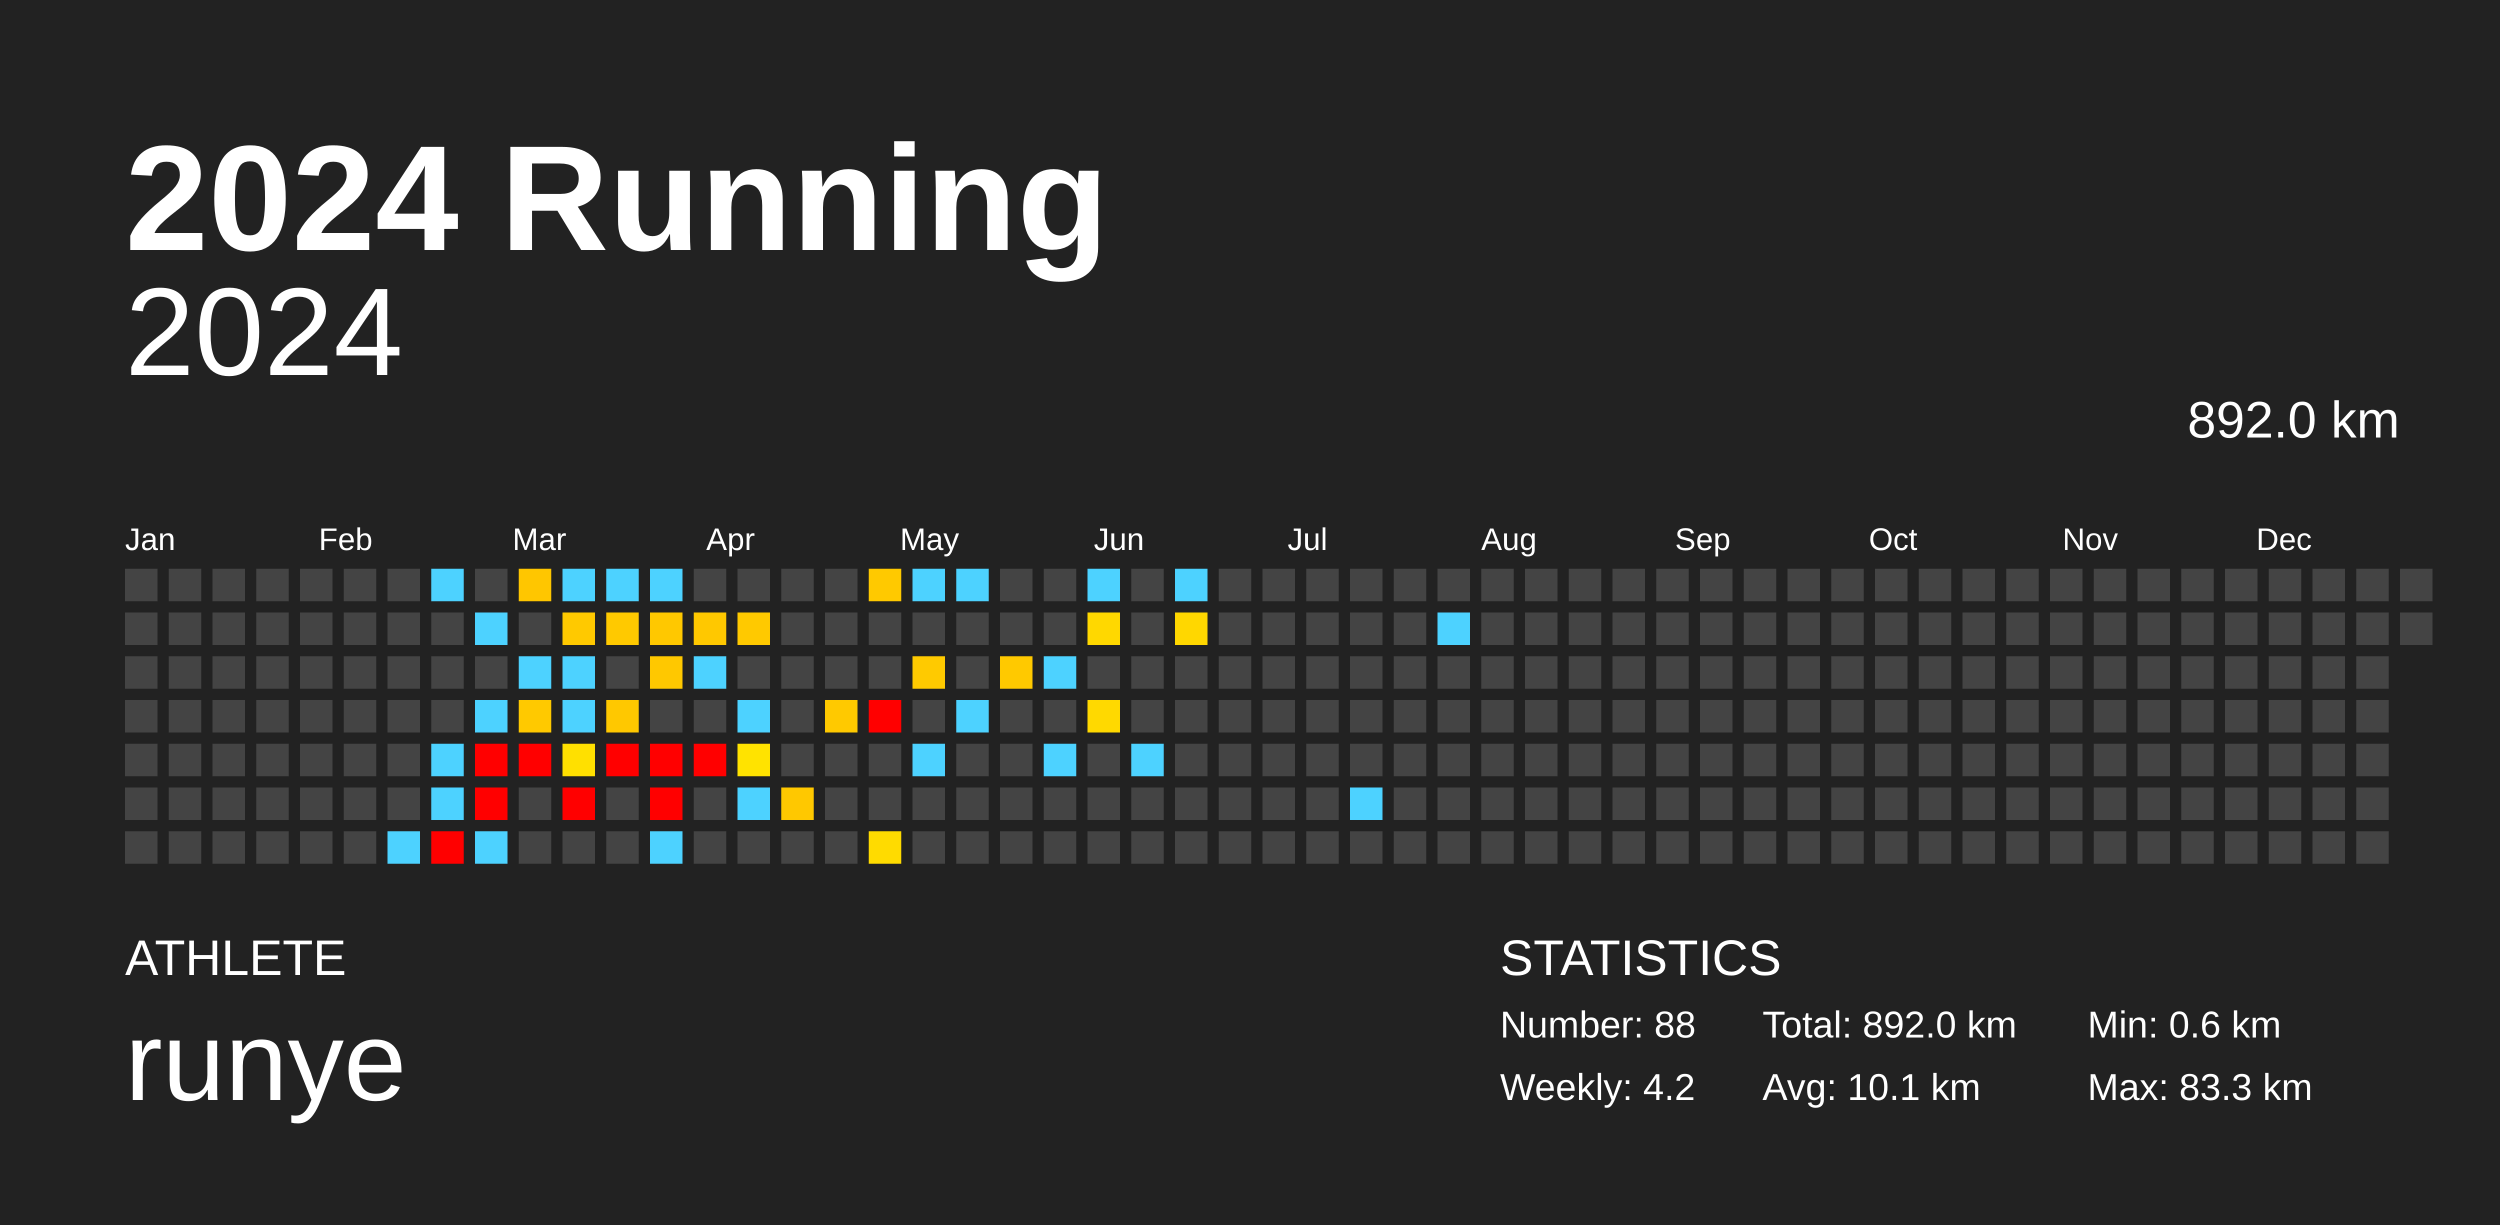
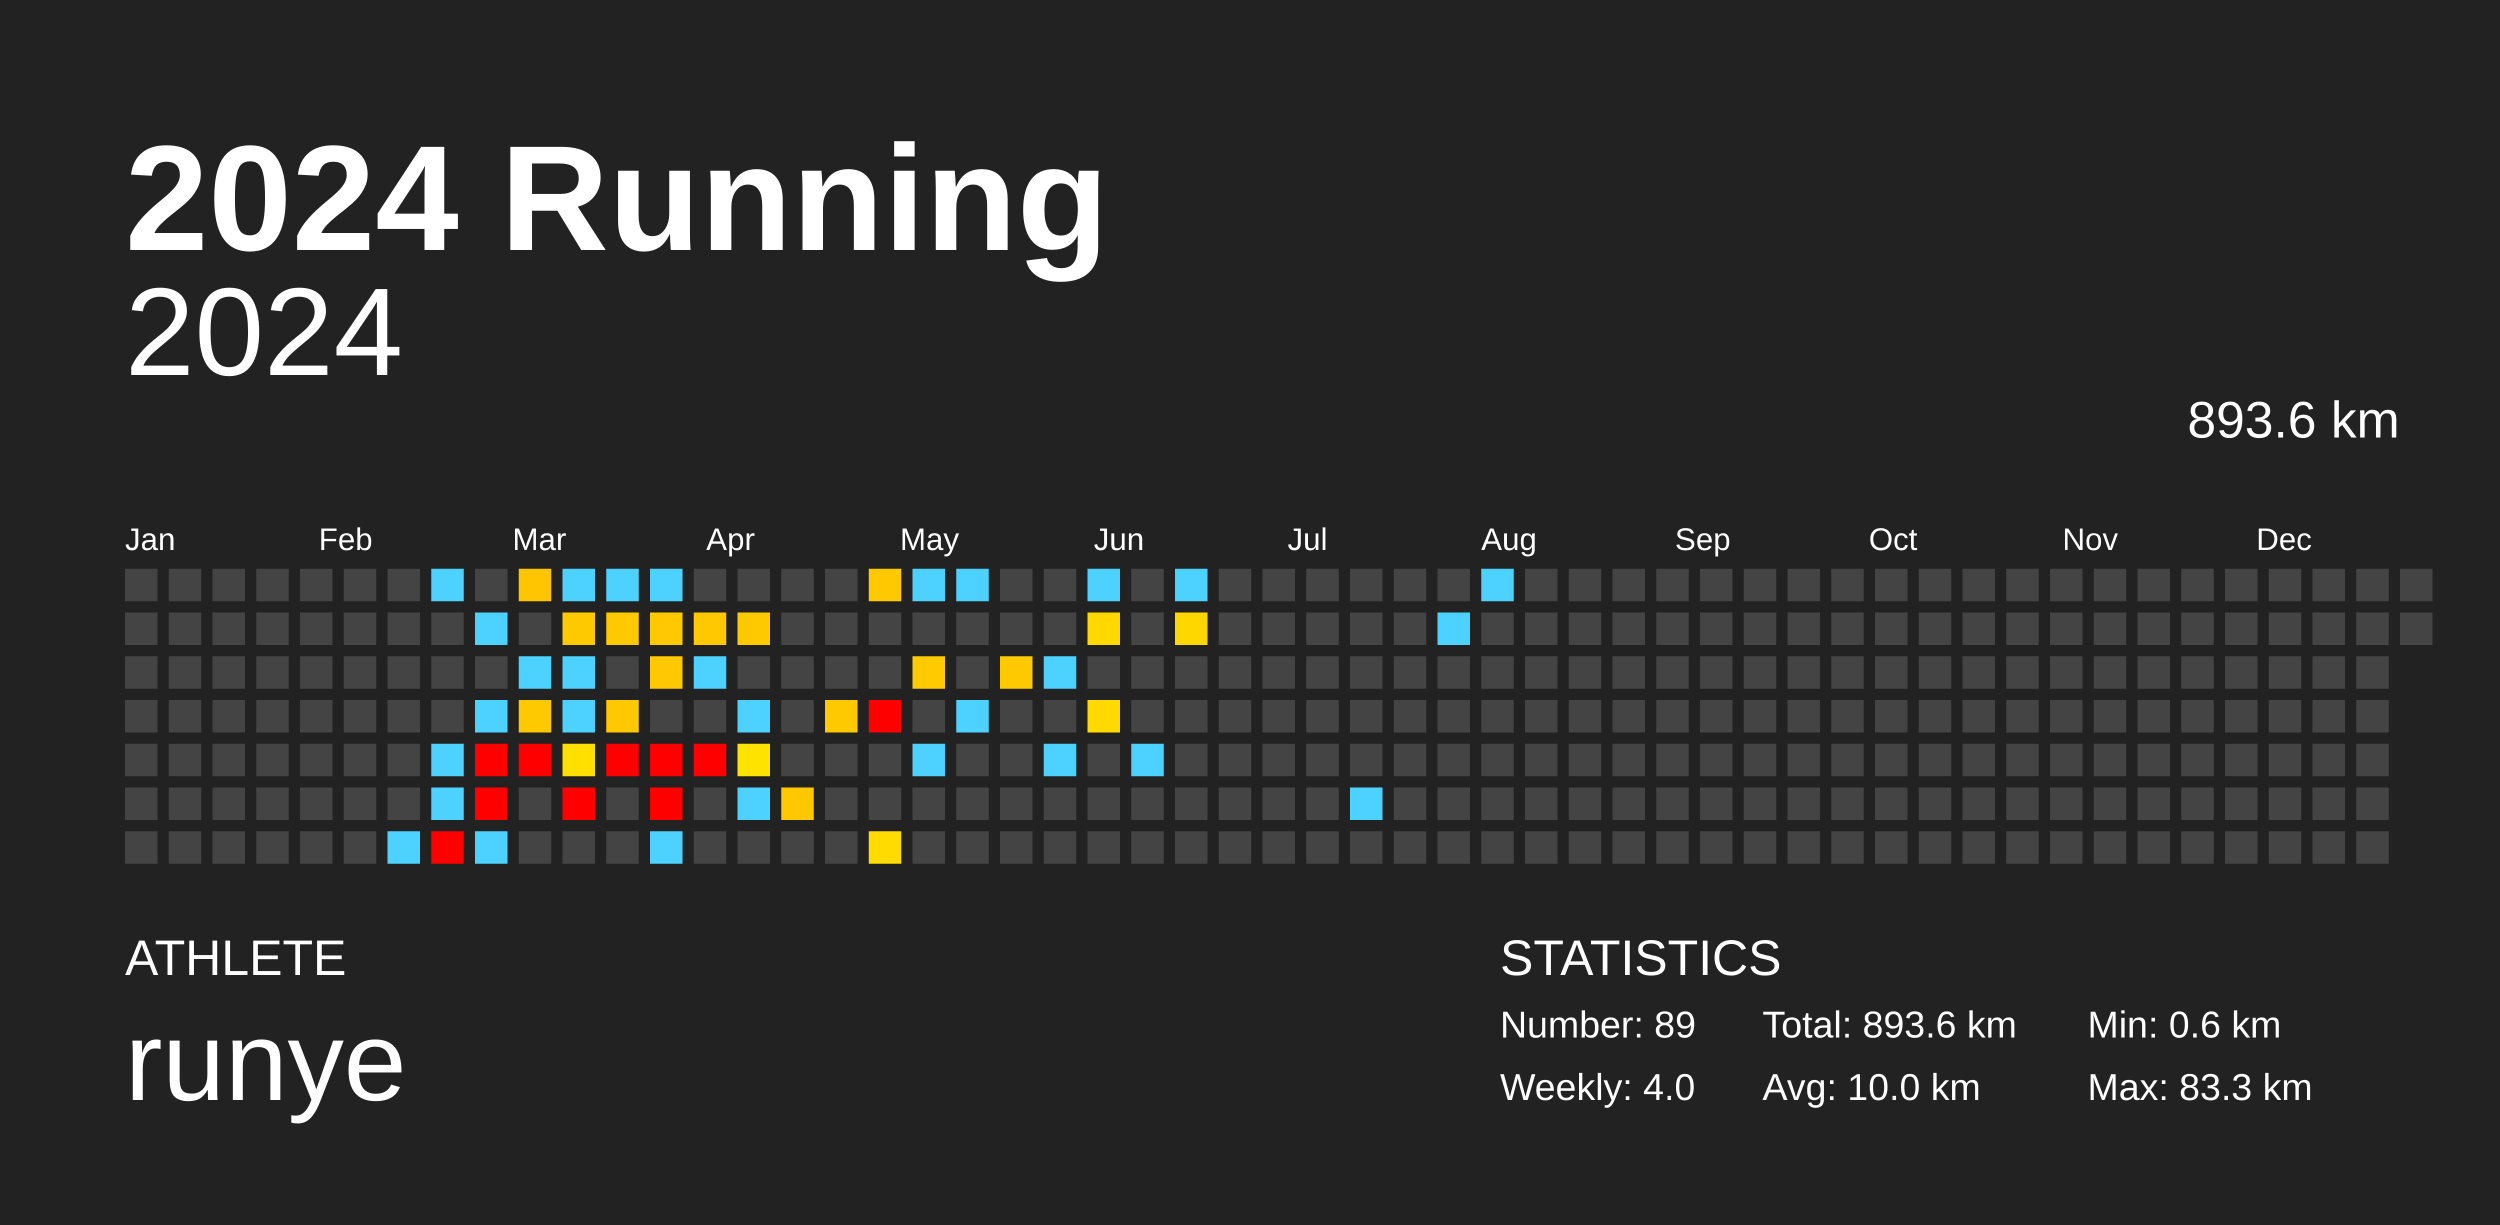
<svg xmlns="http://www.w3.org/2000/svg" baseProfile="full" height="98mm" version="1.1" viewBox="0,0,200,98" width="200mm">
  <defs />
  <rect fill="#222222" height="98" width="200" x="0" y="0" />
  <text fill="#FFFFFF" style="font-size:12px; font-family:Arial; font-weight:bold;" x="10" y="20">2024 Running</text>
  <text fill="#FFFFFF" style="font-size:4px; font-family:Arial" x="10" y="78">ATHLETE</text>
  <text fill="#FFFFFF" style="font-size:9px; font-family:Arial" x="10" y="88">runye</text>
  <text fill="#FFFFFF" style="font-size:4px; font-family:Arial" x="120" y="78">STATISTICS</text>
-   <text fill="#FFFFFF" style="font-size:3px; font-family:Arial" x="120" y="83">Number: 88</text>
-   <text fill="#FFFFFF" style="font-size:3px; font-family:Arial" x="120" y="88">Weekly: 4.2</text>
-   <text fill="#FFFFFF" style="font-size:3px; font-family:Arial" x="141" y="83">Total: 892.0 km</text>
-   <text fill="#FFFFFF" style="font-size:3px; font-family:Arial" x="141" y="88">Avg: 10.1 km</text>
+   <text fill="#FFFFFF" style="font-size:3px; font-family:Arial" x="120" y="83">Number: 89</text>
+   <text fill="#FFFFFF" style="font-size:3px; font-family:Arial" x="120" y="88">Weekly: 4.0</text>
+   <text fill="#FFFFFF" style="font-size:3px; font-family:Arial" x="141" y="83">Total: 893.6 km</text>
+   <text fill="#FFFFFF" style="font-size:3px; font-family:Arial" x="141" y="88">Avg: 10.0 km</text>
  <text fill="#FFFFFF" style="font-size:3px; font-family:Arial" x="167" y="83">Min: 0.6 km</text>
  <text fill="#FFFFFF" style="font-size:3px; font-family:Arial" x="167" y="88">Max: 83.3 km</text>
  <text alignment-baseline="hanging" fill="#FFFFFF" style="font-size:10.0px; font-family:Arial;" x="10" y="30">2024</text>
-   <text alignment-baseline="hanging" fill="#FFFFFF" style="font-size:4.125px; font-family:Arial;" x="175" y="35">892.0 km</text>
+   <text alignment-baseline="hanging" fill="#FFFFFF" style="font-size:4.125px; font-family:Arial;" x="175" y="35">893.6 km</text>
  <text fill="#FFFFFF" style="font-size:2.5px; font-family:Arial" x="10.0" y="44">Jan</text>
  <text fill="#FFFFFF" style="font-size:2.5px; font-family:Arial" x="25.5" y="44">Feb</text>
  <text fill="#FFFFFF" style="font-size:2.5px; font-family:Arial" x="41.0" y="44">Mar</text>
  <text fill="#FFFFFF" style="font-size:2.5px; font-family:Arial" x="56.5" y="44">Apr</text>
  <text fill="#FFFFFF" style="font-size:2.5px; font-family:Arial" x="72.0" y="44">May</text>
  <text fill="#FFFFFF" style="font-size:2.5px; font-family:Arial" x="87.5" y="44">Jun</text>
  <text fill="#FFFFFF" style="font-size:2.5px; font-family:Arial" x="103.0" y="44">Jul</text>
  <text fill="#FFFFFF" style="font-size:2.5px; font-family:Arial" x="118.5" y="44">Aug</text>
  <text fill="#FFFFFF" style="font-size:2.5px; font-family:Arial" x="134.0" y="44">Sep</text>
  <text fill="#FFFFFF" style="font-size:2.5px; font-family:Arial" x="149.5" y="44">Oct</text>
  <text fill="#FFFFFF" style="font-size:2.5px; font-family:Arial" x="165.0" y="44">Nov</text>
  <text fill="#FFFFFF" style="font-size:2.5px; font-family:Arial" x="180.5" y="44">Dec</text>
  <rect fill="#444444" height="2.6" width="2.6" x="10.0" y="45.5" />
  <rect fill="#444444" height="2.6" width="2.6" x="10.0" y="49.0" />
  <rect fill="#444444" height="2.6" width="2.6" x="10.0" y="52.5" />
  <rect fill="#444444" height="2.6" width="2.6" x="10.0" y="56.0" />
  <rect fill="#444444" height="2.6" width="2.6" x="10.0" y="59.5" />
  <rect fill="#444444" height="2.6" width="2.6" x="10.0" y="63.0" />
  <rect fill="#444444" height="2.6" width="2.6" x="10.0" y="66.5" />
  <rect fill="#444444" height="2.6" width="2.6" x="13.5" y="45.5" />
  <rect fill="#444444" height="2.6" width="2.6" x="13.5" y="49.0" />
  <rect fill="#444444" height="2.6" width="2.6" x="13.5" y="52.5" />
  <rect fill="#444444" height="2.6" width="2.6" x="13.5" y="56.0" />
  <rect fill="#444444" height="2.6" width="2.6" x="13.5" y="59.5" />
  <rect fill="#444444" height="2.6" width="2.6" x="13.5" y="63.0" />
  <rect fill="#444444" height="2.6" width="2.6" x="13.5" y="66.5" />
  <rect fill="#444444" height="2.6" width="2.6" x="17.0" y="45.5" />
  <rect fill="#444444" height="2.6" width="2.6" x="17.0" y="49.0" />
  <rect fill="#444444" height="2.6" width="2.6" x="17.0" y="52.5" />
  <rect fill="#444444" height="2.6" width="2.6" x="17.0" y="56.0" />
  <rect fill="#444444" height="2.6" width="2.6" x="17.0" y="59.5" />
  <rect fill="#444444" height="2.6" width="2.6" x="17.0" y="63.0" />
  <rect fill="#444444" height="2.6" width="2.6" x="17.0" y="66.5" />
  <rect fill="#444444" height="2.6" width="2.6" x="20.5" y="45.5" />
  <rect fill="#444444" height="2.6" width="2.6" x="20.5" y="49.0" />
  <rect fill="#444444" height="2.6" width="2.6" x="20.5" y="52.5" />
  <rect fill="#444444" height="2.6" width="2.6" x="20.5" y="56.0" />
  <rect fill="#444444" height="2.6" width="2.6" x="20.5" y="59.5" />
  <rect fill="#444444" height="2.6" width="2.6" x="20.5" y="63.0" />
  <rect fill="#444444" height="2.6" width="2.6" x="20.5" y="66.5" />
  <rect fill="#444444" height="2.6" width="2.6" x="24.0" y="45.5" />
  <rect fill="#444444" height="2.6" width="2.6" x="24.0" y="49.0" />
  <rect fill="#444444" height="2.6" width="2.6" x="24.0" y="52.5" />
  <rect fill="#444444" height="2.6" width="2.6" x="24.0" y="56.0" />
  <rect fill="#444444" height="2.6" width="2.6" x="24.0" y="59.5" />
  <rect fill="#444444" height="2.6" width="2.6" x="24.0" y="63.0" />
  <rect fill="#444444" height="2.6" width="2.6" x="24.0" y="66.5" />
  <rect fill="#444444" height="2.6" width="2.6" x="27.5" y="45.5" />
  <rect fill="#444444" height="2.6" width="2.6" x="27.5" y="49.0" />
  <rect fill="#444444" height="2.6" width="2.6" x="27.5" y="52.5" />
  <rect fill="#444444" height="2.6" width="2.6" x="27.5" y="56.0" />
  <rect fill="#444444" height="2.6" width="2.6" x="27.5" y="59.5" />
  <rect fill="#444444" height="2.6" width="2.6" x="27.5" y="63.0" />
  <rect fill="#444444" height="2.6" width="2.6" x="27.5" y="66.5" />
  <rect fill="#444444" height="2.6" width="2.6" x="31.0" y="45.5" />
  <rect fill="#444444" height="2.6" width="2.6" x="31.0" y="49.0" />
  <rect fill="#444444" height="2.6" width="2.6" x="31.0" y="52.5" />
  <rect fill="#444444" height="2.6" width="2.6" x="31.0" y="56.0" />
  <rect fill="#444444" height="2.6" width="2.6" x="31.0" y="59.5" />
  <rect fill="#444444" height="2.6" width="2.6" x="31.0" y="63.0" />
  <rect fill="#4dd2ff" height="2.6" width="2.6" x="31.0" y="66.5" />
  <rect fill="#4dd2ff" height="2.6" width="2.6" x="34.5" y="45.5" />
  <rect fill="#444444" height="2.6" width="2.6" x="34.5" y="49.0" />
  <rect fill="#444444" height="2.6" width="2.6" x="34.5" y="52.5" />
  <rect fill="#444444" height="2.6" width="2.6" x="34.5" y="56.0" />
  <rect fill="#4dd2ff" height="2.6" width="2.6" x="34.5" y="59.5" />
  <rect fill="#4dd2ff" height="2.6" width="2.6" x="34.5" y="63.0" />
  <rect fill="red" height="2.6" width="2.6" x="34.5" y="66.5" />
  <rect fill="#444444" height="2.6" width="2.6" x="38.0" y="45.5" />
  <rect fill="#4dd2ff" height="2.6" width="2.6" x="38.0" y="49.0" />
  <rect fill="#444444" height="2.6" width="2.6" x="38.0" y="52.5" />
  <rect fill="#4dd2ff" height="2.6" width="2.6" x="38.0" y="56.0" />
  <rect fill="red" height="2.6" width="2.6" x="38.0" y="59.5" />
  <rect fill="red" height="2.6" width="2.6" x="38.0" y="63.0" />
  <rect fill="#4dd2ff" height="2.6" width="2.6" x="38.0" y="66.5" />
  <rect fill="#ffc600" height="2.6" width="2.6" x="41.5" y="45.5" />
  <rect fill="#444444" height="2.6" width="2.6" x="41.5" y="49.0" />
  <rect fill="#4dd2ff" height="2.6" width="2.6" x="41.5" y="52.5" />
  <rect fill="#ffc900" height="2.6" width="2.6" x="41.5" y="56.0" />
  <rect fill="red" height="2.6" width="2.6" x="41.5" y="59.5" />
  <rect fill="#444444" height="2.6" width="2.6" x="41.5" y="63.0" />
  <rect fill="#444444" height="2.6" width="2.6" x="41.5" y="66.5" />
  <rect fill="#4dd2ff" height="2.6" width="2.6" x="45.0" y="45.5" />
  <rect fill="#ffc900" height="2.6" width="2.6" x="45.0" y="49.0" />
  <rect fill="#4dd2ff" height="2.6" width="2.6" x="45.0" y="52.5" />
  <rect fill="#4dd2ff" height="2.6" width="2.6" x="45.0" y="56.0" />
  <rect fill="#ffe000" height="2.6" width="2.6" x="45.0" y="59.5" />
  <rect fill="red" height="2.6" width="2.6" x="45.0" y="63.0" />
  <rect fill="#444444" height="2.6" width="2.6" x="45.0" y="66.5" />
  <rect fill="#4dd2ff" height="2.6" width="2.6" x="48.5" y="45.5" />
  <rect fill="#ffc900" height="2.6" width="2.6" x="48.5" y="49.0" />
  <rect fill="#444444" height="2.6" width="2.6" x="48.5" y="52.5" />
  <rect fill="#ffc800" height="2.6" width="2.6" x="48.5" y="56.0" />
  <rect fill="red" height="2.6" width="2.6" x="48.5" y="59.5" />
  <rect fill="#444444" height="2.6" width="2.6" x="48.5" y="63.0" />
  <rect fill="#444444" height="2.6" width="2.6" x="48.5" y="66.5" />
  <rect fill="#4dd2ff" height="2.6" width="2.6" x="52.0" y="45.5" />
  <rect fill="#ffc800" height="2.6" width="2.6" x="52.0" y="49.0" />
  <rect fill="#ffc800" height="2.6" width="2.6" x="52.0" y="52.5" />
  <rect fill="#444444" height="2.6" width="2.6" x="52.0" y="56.0" />
  <rect fill="red" height="2.6" width="2.6" x="52.0" y="59.5" />
  <rect fill="red" height="2.6" width="2.6" x="52.0" y="63.0" />
  <rect fill="#4dd2ff" height="2.6" width="2.6" x="52.0" y="66.5" />
  <rect fill="#444444" height="2.6" width="2.6" x="55.5" y="45.5" />
  <rect fill="#ffc800" height="2.6" width="2.6" x="55.5" y="49.0" />
  <rect fill="#4dd2ff" height="2.6" width="2.6" x="55.5" y="52.5" />
  <rect fill="#444444" height="2.6" width="2.6" x="55.5" y="56.0" />
  <rect fill="red" height="2.6" width="2.6" x="55.5" y="59.5" />
  <rect fill="#444444" height="2.6" width="2.6" x="55.5" y="63.0" />
  <rect fill="#444444" height="2.6" width="2.6" x="55.5" y="66.5" />
  <rect fill="#444444" height="2.6" width="2.6" x="59.0" y="45.5" />
  <rect fill="#ffc900" height="2.6" width="2.6" x="59.0" y="49.0" />
  <rect fill="#444444" height="2.6" width="2.6" x="59.0" y="52.5" />
  <rect fill="#4dd2ff" height="2.6" width="2.6" x="59.0" y="56.0" />
  <rect fill="#ffe300" height="2.6" width="2.6" x="59.0" y="59.5" />
  <rect fill="#4dd2ff" height="2.6" width="2.6" x="59.0" y="63.0" />
  <rect fill="#444444" height="2.6" width="2.6" x="59.0" y="66.5" />
  <rect fill="#444444" height="2.6" width="2.6" x="62.5" y="45.5" />
  <rect fill="#444444" height="2.6" width="2.6" x="62.5" y="49.0" />
  <rect fill="#444444" height="2.6" width="2.6" x="62.5" y="52.5" />
  <rect fill="#444444" height="2.6" width="2.6" x="62.5" y="56.0" />
  <rect fill="#444444" height="2.6" width="2.6" x="62.5" y="59.5" />
  <rect fill="#ffc800" height="2.6" width="2.6" x="62.5" y="63.0" />
  <rect fill="#444444" height="2.6" width="2.6" x="62.5" y="66.5" />
  <rect fill="#444444" height="2.6" width="2.6" x="66.0" y="45.5" />
  <rect fill="#444444" height="2.6" width="2.6" x="66.0" y="49.0" />
  <rect fill="#444444" height="2.6" width="2.6" x="66.0" y="52.5" />
  <rect fill="#ffc900" height="2.6" width="2.6" x="66.0" y="56.0" />
  <rect fill="#444444" height="2.6" width="2.6" x="66.0" y="59.5" />
  <rect fill="#444444" height="2.6" width="2.6" x="66.0" y="63.0" />
  <rect fill="#444444" height="2.6" width="2.6" x="66.0" y="66.5" />
  <rect fill="#ffc900" height="2.6" width="2.6" x="69.5" y="45.5" />
  <rect fill="#444444" height="2.6" width="2.6" x="69.5" y="49.0" />
  <rect fill="#444444" height="2.6" width="2.6" x="69.5" y="52.5" />
  <rect fill="red" height="2.6" width="2.6" x="69.5" y="56.0" />
  <rect fill="#444444" height="2.6" width="2.6" x="69.5" y="59.5" />
  <rect fill="#444444" height="2.6" width="2.6" x="69.5" y="63.0" />
  <rect fill="#ffdb00" height="2.6" width="2.6" x="69.5" y="66.5" />
  <rect fill="#4dd2ff" height="2.6" width="2.6" x="73.0" y="45.5" />
  <rect fill="#444444" height="2.6" width="2.6" x="73.0" y="49.0" />
  <rect fill="#ffca00" height="2.6" width="2.6" x="73.0" y="52.5" />
  <rect fill="#444444" height="2.6" width="2.6" x="73.0" y="56.0" />
  <rect fill="#4dd2ff" height="2.6" width="2.6" x="73.0" y="59.5" />
  <rect fill="#444444" height="2.6" width="2.6" x="73.0" y="63.0" />
  <rect fill="#444444" height="2.6" width="2.6" x="73.0" y="66.5" />
  <rect fill="#4dd2ff" height="2.6" width="2.6" x="76.5" y="45.5" />
  <rect fill="#444444" height="2.6" width="2.6" x="76.5" y="49.0" />
  <rect fill="#444444" height="2.6" width="2.6" x="76.5" y="52.5" />
  <rect fill="#4dd2ff" height="2.6" width="2.6" x="76.5" y="56.0" />
  <rect fill="#444444" height="2.6" width="2.6" x="76.5" y="59.5" />
  <rect fill="#444444" height="2.6" width="2.6" x="76.5" y="63.0" />
  <rect fill="#444444" height="2.6" width="2.6" x="76.5" y="66.5" />
  <rect fill="#444444" height="2.6" width="2.6" x="80.0" y="45.5" />
  <rect fill="#444444" height="2.6" width="2.6" x="80.0" y="49.0" />
  <rect fill="#ffc900" height="2.6" width="2.6" x="80.0" y="52.5" />
  <rect fill="#444444" height="2.6" width="2.6" x="80.0" y="56.0" />
  <rect fill="#444444" height="2.6" width="2.6" x="80.0" y="59.5" />
  <rect fill="#444444" height="2.6" width="2.6" x="80.0" y="63.0" />
  <rect fill="#444444" height="2.6" width="2.6" x="80.0" y="66.5" />
  <rect fill="#444444" height="2.6" width="2.6" x="83.5" y="45.5" />
  <rect fill="#444444" height="2.6" width="2.6" x="83.5" y="49.0" />
  <rect fill="#4dd2ff" height="2.6" width="2.6" x="83.5" y="52.5" />
  <rect fill="#444444" height="2.6" width="2.6" x="83.5" y="56.0" />
  <rect fill="#4dd2ff" height="2.6" width="2.6" x="83.5" y="59.5" />
  <rect fill="#444444" height="2.6" width="2.6" x="83.5" y="63.0" />
  <rect fill="#444444" height="2.6" width="2.6" x="83.5" y="66.5" />
  <rect fill="#4dd2ff" height="2.6" width="2.6" x="87.0" y="45.5" />
  <rect fill="#ffd800" height="2.6" width="2.6" x="87.0" y="49.0" />
  <rect fill="#444444" height="2.6" width="2.6" x="87.0" y="52.5" />
  <rect fill="#ffd900" height="2.6" width="2.6" x="87.0" y="56.0" />
  <rect fill="#444444" height="2.6" width="2.6" x="87.0" y="59.5" />
  <rect fill="#444444" height="2.6" width="2.6" x="87.0" y="63.0" />
  <rect fill="#444444" height="2.6" width="2.6" x="87.0" y="66.5" />
  <rect fill="#444444" height="2.6" width="2.6" x="90.5" y="45.5" />
  <rect fill="#444444" height="2.6" width="2.6" x="90.5" y="49.0" />
  <rect fill="#444444" height="2.6" width="2.6" x="90.5" y="52.5" />
  <rect fill="#444444" height="2.6" width="2.6" x="90.5" y="56.0" />
  <rect fill="#4dd2ff" height="2.6" width="2.6" x="90.5" y="59.5" />
  <rect fill="#444444" height="2.6" width="2.6" x="90.5" y="63.0" />
  <rect fill="#444444" height="2.6" width="2.6" x="90.5" y="66.5" />
  <rect fill="#4dd2ff" height="2.6" width="2.6" x="94.0" y="45.5" />
  <rect fill="#ffd700" height="2.6" width="2.6" x="94.0" y="49.0" />
  <rect fill="#444444" height="2.6" width="2.6" x="94.0" y="52.5" />
  <rect fill="#444444" height="2.6" width="2.6" x="94.0" y="56.0" />
  <rect fill="#444444" height="2.6" width="2.6" x="94.0" y="59.5" />
  <rect fill="#444444" height="2.6" width="2.6" x="94.0" y="63.0" />
  <rect fill="#444444" height="2.6" width="2.6" x="94.0" y="66.5" />
  <rect fill="#444444" height="2.6" width="2.6" x="97.5" y="45.5" />
  <rect fill="#444444" height="2.6" width="2.6" x="97.5" y="49.0" />
  <rect fill="#444444" height="2.6" width="2.6" x="97.5" y="52.5" />
  <rect fill="#444444" height="2.6" width="2.6" x="97.5" y="56.0" />
  <rect fill="#444444" height="2.6" width="2.6" x="97.5" y="59.5" />
  <rect fill="#444444" height="2.6" width="2.6" x="97.5" y="63.0" />
  <rect fill="#444444" height="2.6" width="2.6" x="97.5" y="66.5" />
  <rect fill="#444444" height="2.6" width="2.6" x="101.0" y="45.5" />
  <rect fill="#444444" height="2.6" width="2.6" x="101.0" y="49.0" />
  <rect fill="#444444" height="2.6" width="2.6" x="101.0" y="52.5" />
  <rect fill="#444444" height="2.6" width="2.6" x="101.0" y="56.0" />
  <rect fill="#444444" height="2.6" width="2.6" x="101.0" y="59.5" />
  <rect fill="#444444" height="2.6" width="2.6" x="101.0" y="63.0" />
  <rect fill="#444444" height="2.6" width="2.6" x="101.0" y="66.5" />
  <rect fill="#444444" height="2.6" width="2.6" x="104.5" y="45.5" />
  <rect fill="#444444" height="2.6" width="2.6" x="104.5" y="49.0" />
  <rect fill="#444444" height="2.6" width="2.6" x="104.5" y="52.5" />
  <rect fill="#444444" height="2.6" width="2.6" x="104.5" y="56.0" />
  <rect fill="#444444" height="2.6" width="2.6" x="104.5" y="59.5" />
  <rect fill="#444444" height="2.6" width="2.6" x="104.5" y="63.0" />
  <rect fill="#444444" height="2.6" width="2.6" x="104.5" y="66.5" />
  <rect fill="#444444" height="2.6" width="2.6" x="108.0" y="45.5" />
  <rect fill="#444444" height="2.6" width="2.6" x="108.0" y="49.0" />
  <rect fill="#444444" height="2.6" width="2.6" x="108.0" y="52.5" />
  <rect fill="#444444" height="2.6" width="2.6" x="108.0" y="56.0" />
  <rect fill="#444444" height="2.6" width="2.6" x="108.0" y="59.5" />
  <rect fill="#4dd2ff" height="2.6" width="2.6" x="108.0" y="63.0" />
  <rect fill="#444444" height="2.6" width="2.6" x="108.0" y="66.5" />
  <rect fill="#444444" height="2.6" width="2.6" x="111.5" y="45.5" />
  <rect fill="#444444" height="2.6" width="2.6" x="111.5" y="49.0" />
  <rect fill="#444444" height="2.6" width="2.6" x="111.5" y="52.5" />
  <rect fill="#444444" height="2.6" width="2.6" x="111.5" y="56.0" />
  <rect fill="#444444" height="2.6" width="2.6" x="111.5" y="59.5" />
  <rect fill="#444444" height="2.6" width="2.6" x="111.5" y="63.0" />
  <rect fill="#444444" height="2.6" width="2.6" x="111.5" y="66.5" />
  <rect fill="#444444" height="2.6" width="2.6" x="115.0" y="45.5" />
  <rect fill="#4dd2ff" height="2.6" width="2.6" x="115.0" y="49.0" />
  <rect fill="#444444" height="2.6" width="2.6" x="115.0" y="52.5" />
  <rect fill="#444444" height="2.6" width="2.6" x="115.0" y="56.0" />
  <rect fill="#444444" height="2.6" width="2.6" x="115.0" y="59.5" />
  <rect fill="#444444" height="2.6" width="2.6" x="115.0" y="63.0" />
  <rect fill="#444444" height="2.6" width="2.6" x="115.0" y="66.5" />
-   <rect fill="#444444" height="2.6" width="2.6" x="118.5" y="45.5" />
+   <rect fill="#4dd2ff" height="2.6" width="2.6" x="118.5" y="45.5" />
  <rect fill="#444444" height="2.6" width="2.6" x="118.5" y="49.0" />
  <rect fill="#444444" height="2.6" width="2.6" x="118.5" y="52.5" />
  <rect fill="#444444" height="2.6" width="2.6" x="118.5" y="56.0" />
  <rect fill="#444444" height="2.6" width="2.6" x="118.5" y="59.5" />
  <rect fill="#444444" height="2.6" width="2.6" x="118.5" y="63.0" />
  <rect fill="#444444" height="2.6" width="2.6" x="118.5" y="66.5" />
  <rect fill="#444444" height="2.6" width="2.6" x="122.0" y="45.5" />
  <rect fill="#444444" height="2.6" width="2.6" x="122.0" y="49.0" />
  <rect fill="#444444" height="2.6" width="2.6" x="122.0" y="52.5" />
  <rect fill="#444444" height="2.6" width="2.6" x="122.0" y="56.0" />
  <rect fill="#444444" height="2.6" width="2.6" x="122.0" y="59.5" />
  <rect fill="#444444" height="2.6" width="2.6" x="122.0" y="63.0" />
  <rect fill="#444444" height="2.6" width="2.6" x="122.0" y="66.5" />
  <rect fill="#444444" height="2.6" width="2.6" x="125.5" y="45.5" />
  <rect fill="#444444" height="2.6" width="2.6" x="125.5" y="49.0" />
  <rect fill="#444444" height="2.6" width="2.6" x="125.5" y="52.5" />
  <rect fill="#444444" height="2.6" width="2.6" x="125.5" y="56.0" />
  <rect fill="#444444" height="2.6" width="2.6" x="125.5" y="59.5" />
  <rect fill="#444444" height="2.6" width="2.6" x="125.5" y="63.0" />
  <rect fill="#444444" height="2.6" width="2.6" x="125.5" y="66.5" />
  <rect fill="#444444" height="2.6" width="2.6" x="129.0" y="45.5" />
  <rect fill="#444444" height="2.6" width="2.6" x="129.0" y="49.0" />
  <rect fill="#444444" height="2.6" width="2.6" x="129.0" y="52.5" />
  <rect fill="#444444" height="2.6" width="2.6" x="129.0" y="56.0" />
  <rect fill="#444444" height="2.6" width="2.6" x="129.0" y="59.5" />
  <rect fill="#444444" height="2.6" width="2.6" x="129.0" y="63.0" />
  <rect fill="#444444" height="2.6" width="2.6" x="129.0" y="66.5" />
  <rect fill="#444444" height="2.6" width="2.6" x="132.5" y="45.5" />
  <rect fill="#444444" height="2.6" width="2.6" x="132.5" y="49.0" />
  <rect fill="#444444" height="2.6" width="2.6" x="132.5" y="52.5" />
  <rect fill="#444444" height="2.6" width="2.6" x="132.5" y="56.0" />
  <rect fill="#444444" height="2.6" width="2.6" x="132.5" y="59.5" />
  <rect fill="#444444" height="2.6" width="2.6" x="132.5" y="63.0" />
  <rect fill="#444444" height="2.6" width="2.6" x="132.5" y="66.5" />
  <rect fill="#444444" height="2.6" width="2.6" x="136.0" y="45.5" />
  <rect fill="#444444" height="2.6" width="2.6" x="136.0" y="49.0" />
  <rect fill="#444444" height="2.6" width="2.6" x="136.0" y="52.5" />
  <rect fill="#444444" height="2.6" width="2.6" x="136.0" y="56.0" />
  <rect fill="#444444" height="2.6" width="2.6" x="136.0" y="59.5" />
  <rect fill="#444444" height="2.6" width="2.6" x="136.0" y="63.0" />
  <rect fill="#444444" height="2.6" width="2.6" x="136.0" y="66.5" />
  <rect fill="#444444" height="2.6" width="2.6" x="139.5" y="45.5" />
  <rect fill="#444444" height="2.6" width="2.6" x="139.5" y="49.0" />
  <rect fill="#444444" height="2.6" width="2.6" x="139.5" y="52.5" />
  <rect fill="#444444" height="2.6" width="2.6" x="139.5" y="56.0" />
  <rect fill="#444444" height="2.6" width="2.6" x="139.5" y="59.5" />
  <rect fill="#444444" height="2.6" width="2.6" x="139.5" y="63.0" />
  <rect fill="#444444" height="2.6" width="2.6" x="139.5" y="66.5" />
  <rect fill="#444444" height="2.6" width="2.6" x="143.0" y="45.5" />
  <rect fill="#444444" height="2.6" width="2.6" x="143.0" y="49.0" />
  <rect fill="#444444" height="2.6" width="2.6" x="143.0" y="52.5" />
  <rect fill="#444444" height="2.6" width="2.6" x="143.0" y="56.0" />
  <rect fill="#444444" height="2.6" width="2.6" x="143.0" y="59.5" />
  <rect fill="#444444" height="2.6" width="2.6" x="143.0" y="63.0" />
  <rect fill="#444444" height="2.6" width="2.6" x="143.0" y="66.5" />
  <rect fill="#444444" height="2.6" width="2.6" x="146.5" y="45.5" />
  <rect fill="#444444" height="2.6" width="2.6" x="146.5" y="49.0" />
  <rect fill="#444444" height="2.6" width="2.6" x="146.5" y="52.5" />
  <rect fill="#444444" height="2.6" width="2.6" x="146.5" y="56.0" />
  <rect fill="#444444" height="2.6" width="2.6" x="146.5" y="59.5" />
  <rect fill="#444444" height="2.6" width="2.6" x="146.5" y="63.0" />
  <rect fill="#444444" height="2.6" width="2.6" x="146.5" y="66.5" />
  <rect fill="#444444" height="2.6" width="2.6" x="150.0" y="45.5" />
  <rect fill="#444444" height="2.6" width="2.6" x="150.0" y="49.0" />
  <rect fill="#444444" height="2.6" width="2.6" x="150.0" y="52.5" />
  <rect fill="#444444" height="2.6" width="2.6" x="150.0" y="56.0" />
  <rect fill="#444444" height="2.6" width="2.6" x="150.0" y="59.5" />
  <rect fill="#444444" height="2.6" width="2.6" x="150.0" y="63.0" />
  <rect fill="#444444" height="2.6" width="2.6" x="150.0" y="66.5" />
  <rect fill="#444444" height="2.6" width="2.6" x="153.5" y="45.5" />
  <rect fill="#444444" height="2.6" width="2.6" x="153.5" y="49.0" />
  <rect fill="#444444" height="2.6" width="2.6" x="153.5" y="52.5" />
  <rect fill="#444444" height="2.6" width="2.6" x="153.5" y="56.0" />
  <rect fill="#444444" height="2.6" width="2.6" x="153.5" y="59.5" />
  <rect fill="#444444" height="2.6" width="2.6" x="153.5" y="63.0" />
  <rect fill="#444444" height="2.6" width="2.6" x="153.5" y="66.5" />
  <rect fill="#444444" height="2.6" width="2.6" x="157.0" y="45.5" />
  <rect fill="#444444" height="2.6" width="2.6" x="157.0" y="49.0" />
  <rect fill="#444444" height="2.6" width="2.6" x="157.0" y="52.5" />
  <rect fill="#444444" height="2.6" width="2.6" x="157.0" y="56.0" />
  <rect fill="#444444" height="2.6" width="2.6" x="157.0" y="59.5" />
  <rect fill="#444444" height="2.6" width="2.6" x="157.0" y="63.0" />
  <rect fill="#444444" height="2.6" width="2.6" x="157.0" y="66.5" />
  <rect fill="#444444" height="2.6" width="2.6" x="160.5" y="45.5" />
  <rect fill="#444444" height="2.6" width="2.6" x="160.5" y="49.0" />
  <rect fill="#444444" height="2.6" width="2.6" x="160.5" y="52.5" />
  <rect fill="#444444" height="2.6" width="2.6" x="160.5" y="56.0" />
  <rect fill="#444444" height="2.6" width="2.6" x="160.5" y="59.5" />
  <rect fill="#444444" height="2.6" width="2.6" x="160.5" y="63.0" />
  <rect fill="#444444" height="2.6" width="2.6" x="160.5" y="66.5" />
  <rect fill="#444444" height="2.6" width="2.6" x="164.0" y="45.5" />
  <rect fill="#444444" height="2.6" width="2.6" x="164.0" y="49.0" />
  <rect fill="#444444" height="2.6" width="2.6" x="164.0" y="52.5" />
  <rect fill="#444444" height="2.6" width="2.6" x="164.0" y="56.0" />
  <rect fill="#444444" height="2.6" width="2.6" x="164.0" y="59.5" />
  <rect fill="#444444" height="2.6" width="2.6" x="164.0" y="63.0" />
  <rect fill="#444444" height="2.6" width="2.6" x="164.0" y="66.5" />
  <rect fill="#444444" height="2.6" width="2.6" x="167.5" y="45.5" />
  <rect fill="#444444" height="2.6" width="2.6" x="167.5" y="49.0" />
  <rect fill="#444444" height="2.6" width="2.6" x="167.5" y="52.5" />
  <rect fill="#444444" height="2.6" width="2.6" x="167.5" y="56.0" />
  <rect fill="#444444" height="2.6" width="2.6" x="167.5" y="59.5" />
  <rect fill="#444444" height="2.6" width="2.6" x="167.5" y="63.0" />
  <rect fill="#444444" height="2.6" width="2.6" x="167.5" y="66.5" />
  <rect fill="#444444" height="2.6" width="2.6" x="171.0" y="45.5" />
  <rect fill="#444444" height="2.6" width="2.6" x="171.0" y="49.0" />
  <rect fill="#444444" height="2.6" width="2.6" x="171.0" y="52.5" />
  <rect fill="#444444" height="2.6" width="2.6" x="171.0" y="56.0" />
  <rect fill="#444444" height="2.6" width="2.6" x="171.0" y="59.5" />
  <rect fill="#444444" height="2.6" width="2.6" x="171.0" y="63.0" />
  <rect fill="#444444" height="2.6" width="2.6" x="171.0" y="66.5" />
  <rect fill="#444444" height="2.6" width="2.6" x="174.5" y="45.5" />
  <rect fill="#444444" height="2.6" width="2.6" x="174.5" y="49.0" />
  <rect fill="#444444" height="2.6" width="2.6" x="174.5" y="52.5" />
  <rect fill="#444444" height="2.6" width="2.6" x="174.5" y="56.0" />
  <rect fill="#444444" height="2.6" width="2.6" x="174.5" y="59.5" />
  <rect fill="#444444" height="2.6" width="2.6" x="174.5" y="63.0" />
  <rect fill="#444444" height="2.6" width="2.6" x="174.5" y="66.5" />
  <rect fill="#444444" height="2.6" width="2.6" x="178.0" y="45.5" />
  <rect fill="#444444" height="2.6" width="2.6" x="178.0" y="49.0" />
  <rect fill="#444444" height="2.6" width="2.6" x="178.0" y="52.5" />
  <rect fill="#444444" height="2.6" width="2.6" x="178.0" y="56.0" />
  <rect fill="#444444" height="2.6" width="2.6" x="178.0" y="59.5" />
  <rect fill="#444444" height="2.6" width="2.6" x="178.0" y="63.0" />
  <rect fill="#444444" height="2.6" width="2.6" x="178.0" y="66.5" />
  <rect fill="#444444" height="2.6" width="2.6" x="181.5" y="45.5" />
  <rect fill="#444444" height="2.6" width="2.6" x="181.5" y="49.0" />
  <rect fill="#444444" height="2.6" width="2.6" x="181.5" y="52.5" />
  <rect fill="#444444" height="2.6" width="2.6" x="181.5" y="56.0" />
  <rect fill="#444444" height="2.6" width="2.6" x="181.5" y="59.5" />
  <rect fill="#444444" height="2.6" width="2.6" x="181.5" y="63.0" />
  <rect fill="#444444" height="2.6" width="2.6" x="181.5" y="66.5" />
  <rect fill="#444444" height="2.6" width="2.6" x="185.0" y="45.5" />
  <rect fill="#444444" height="2.6" width="2.6" x="185.0" y="49.0" />
  <rect fill="#444444" height="2.6" width="2.6" x="185.0" y="52.5" />
  <rect fill="#444444" height="2.6" width="2.6" x="185.0" y="56.0" />
  <rect fill="#444444" height="2.6" width="2.6" x="185.0" y="59.5" />
  <rect fill="#444444" height="2.6" width="2.6" x="185.0" y="63.0" />
  <rect fill="#444444" height="2.6" width="2.6" x="185.0" y="66.5" />
  <rect fill="#444444" height="2.6" width="2.6" x="188.5" y="45.5" />
  <rect fill="#444444" height="2.6" width="2.6" x="188.5" y="49.0" />
  <rect fill="#444444" height="2.6" width="2.6" x="188.5" y="52.5" />
  <rect fill="#444444" height="2.6" width="2.6" x="188.5" y="56.0" />
  <rect fill="#444444" height="2.6" width="2.6" x="188.5" y="59.5" />
  <rect fill="#444444" height="2.6" width="2.6" x="188.5" y="63.0" />
  <rect fill="#444444" height="2.6" width="2.6" x="188.5" y="66.5" />
  <rect fill="#444444" height="2.6" width="2.6" x="192.0" y="45.5" />
  <rect fill="#444444" height="2.6" width="2.6" x="192.0" y="49.0" />
</svg>
